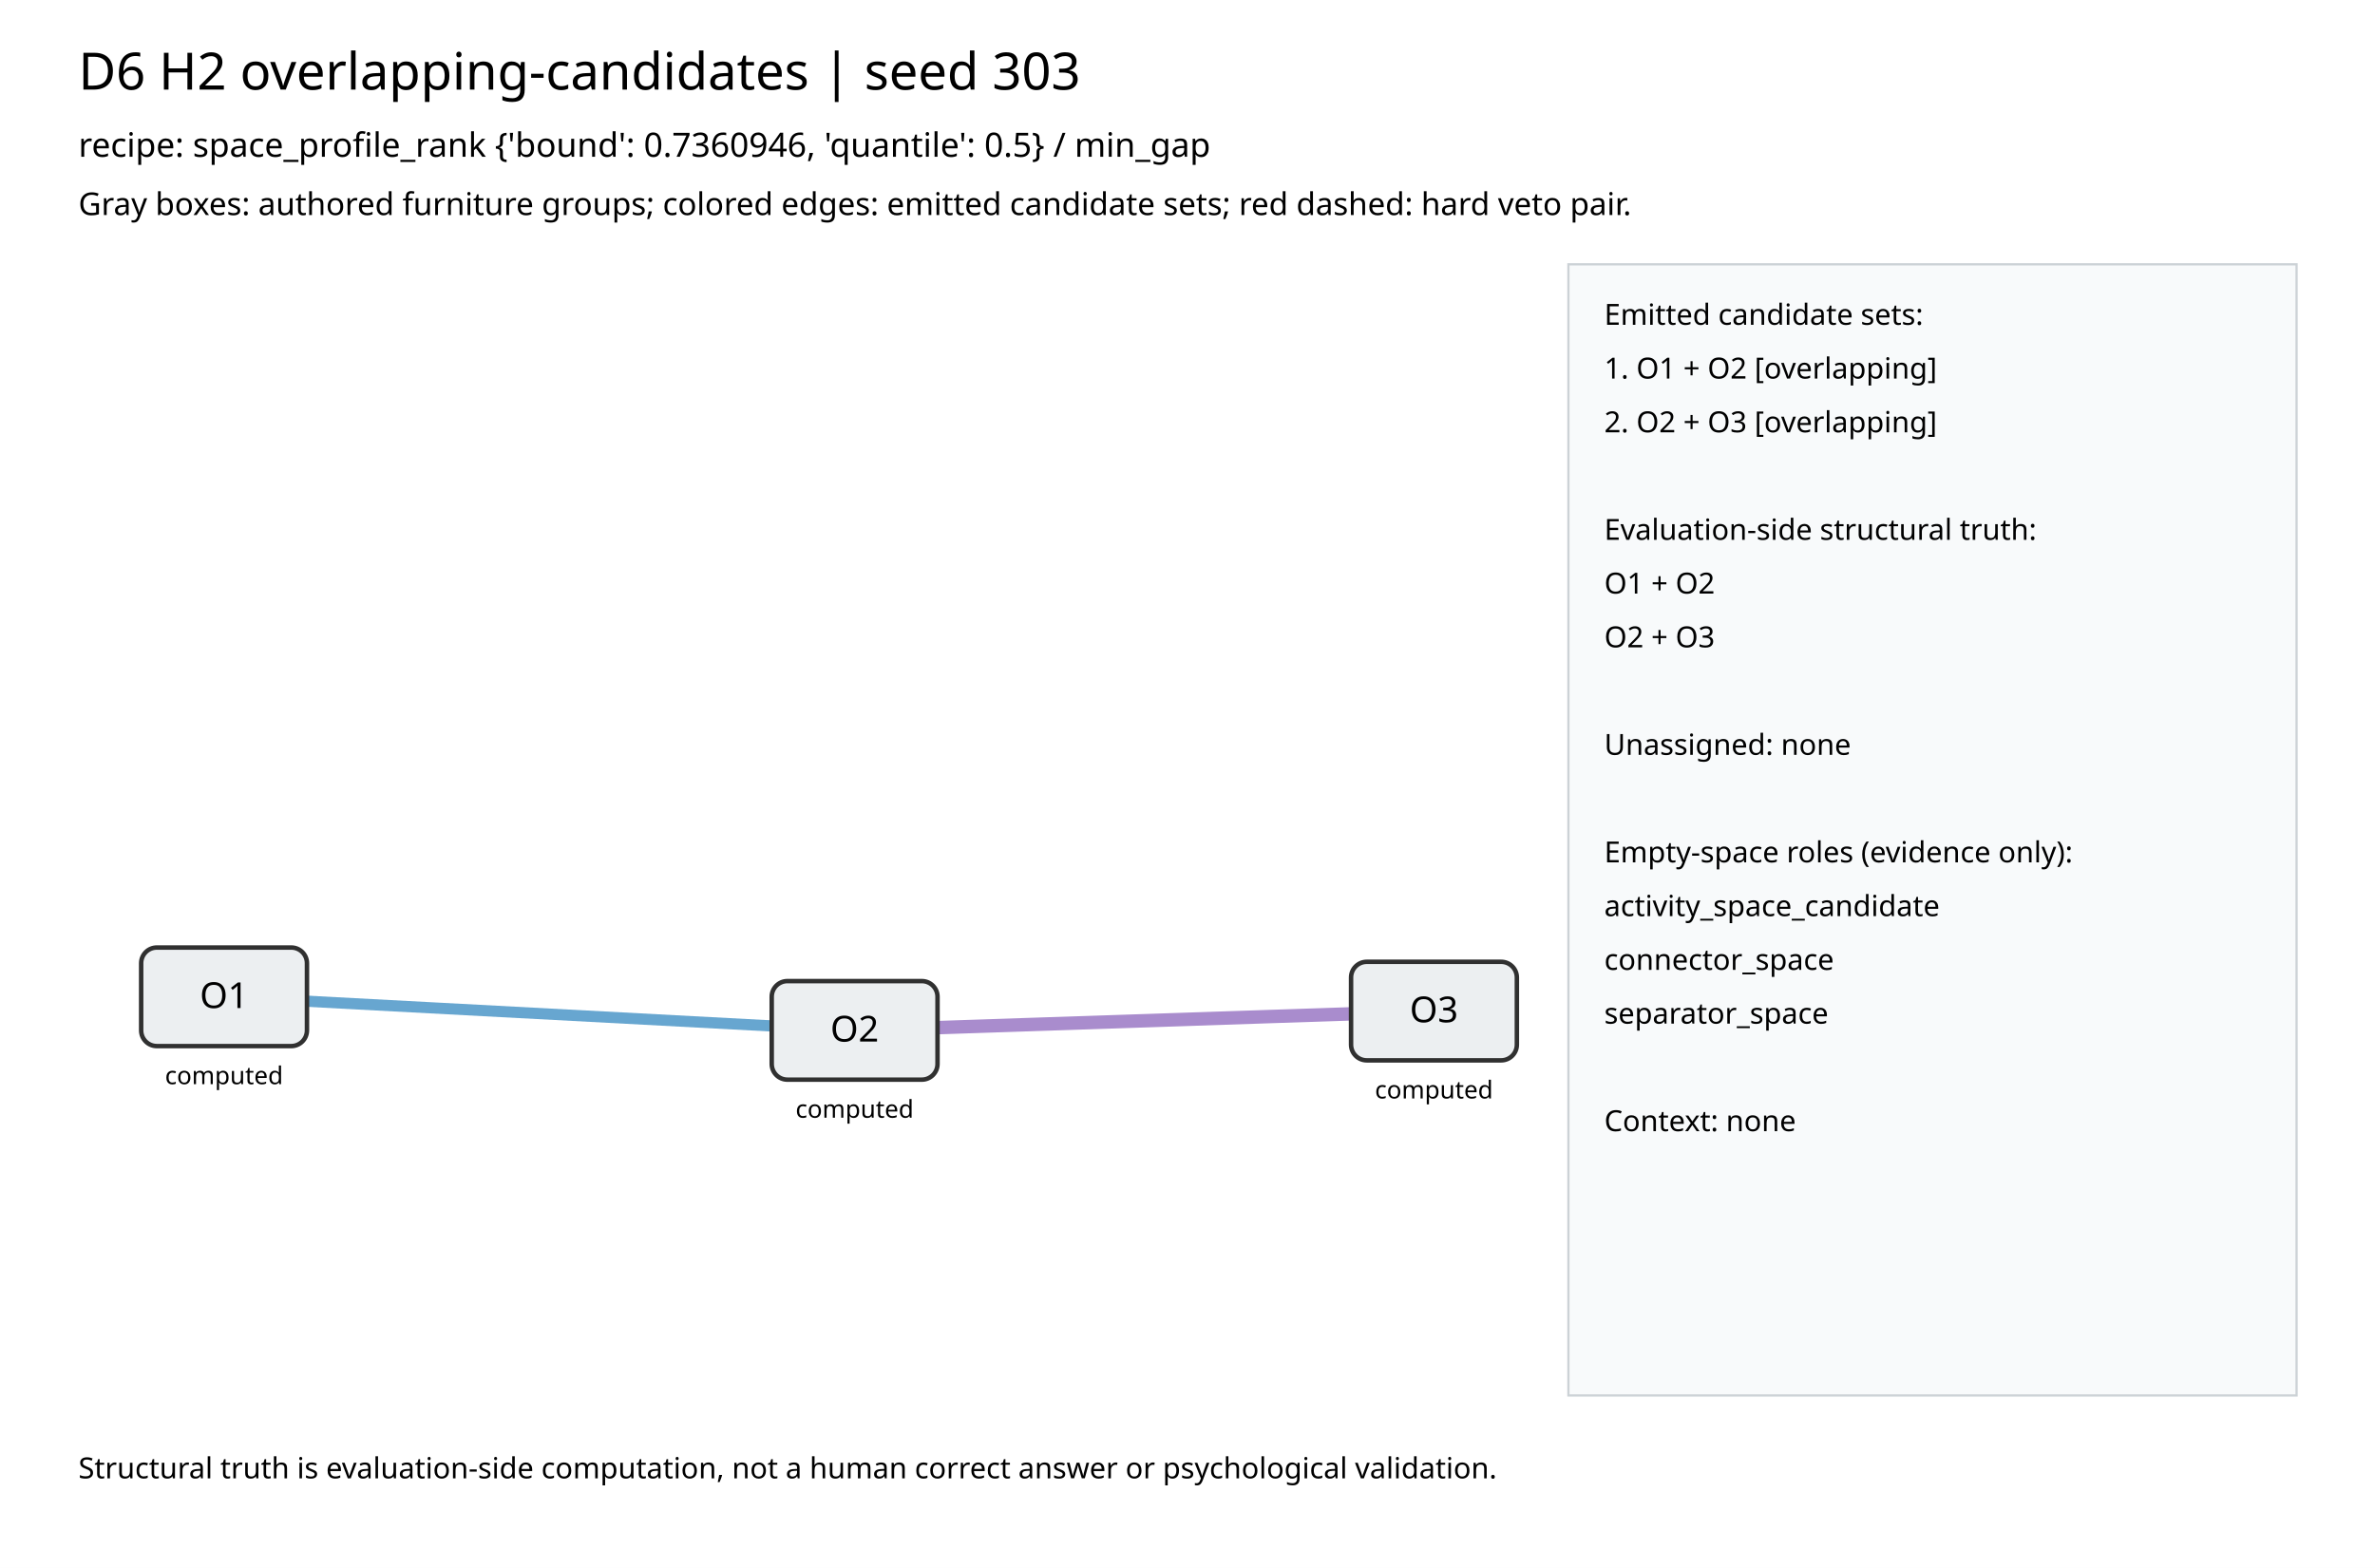
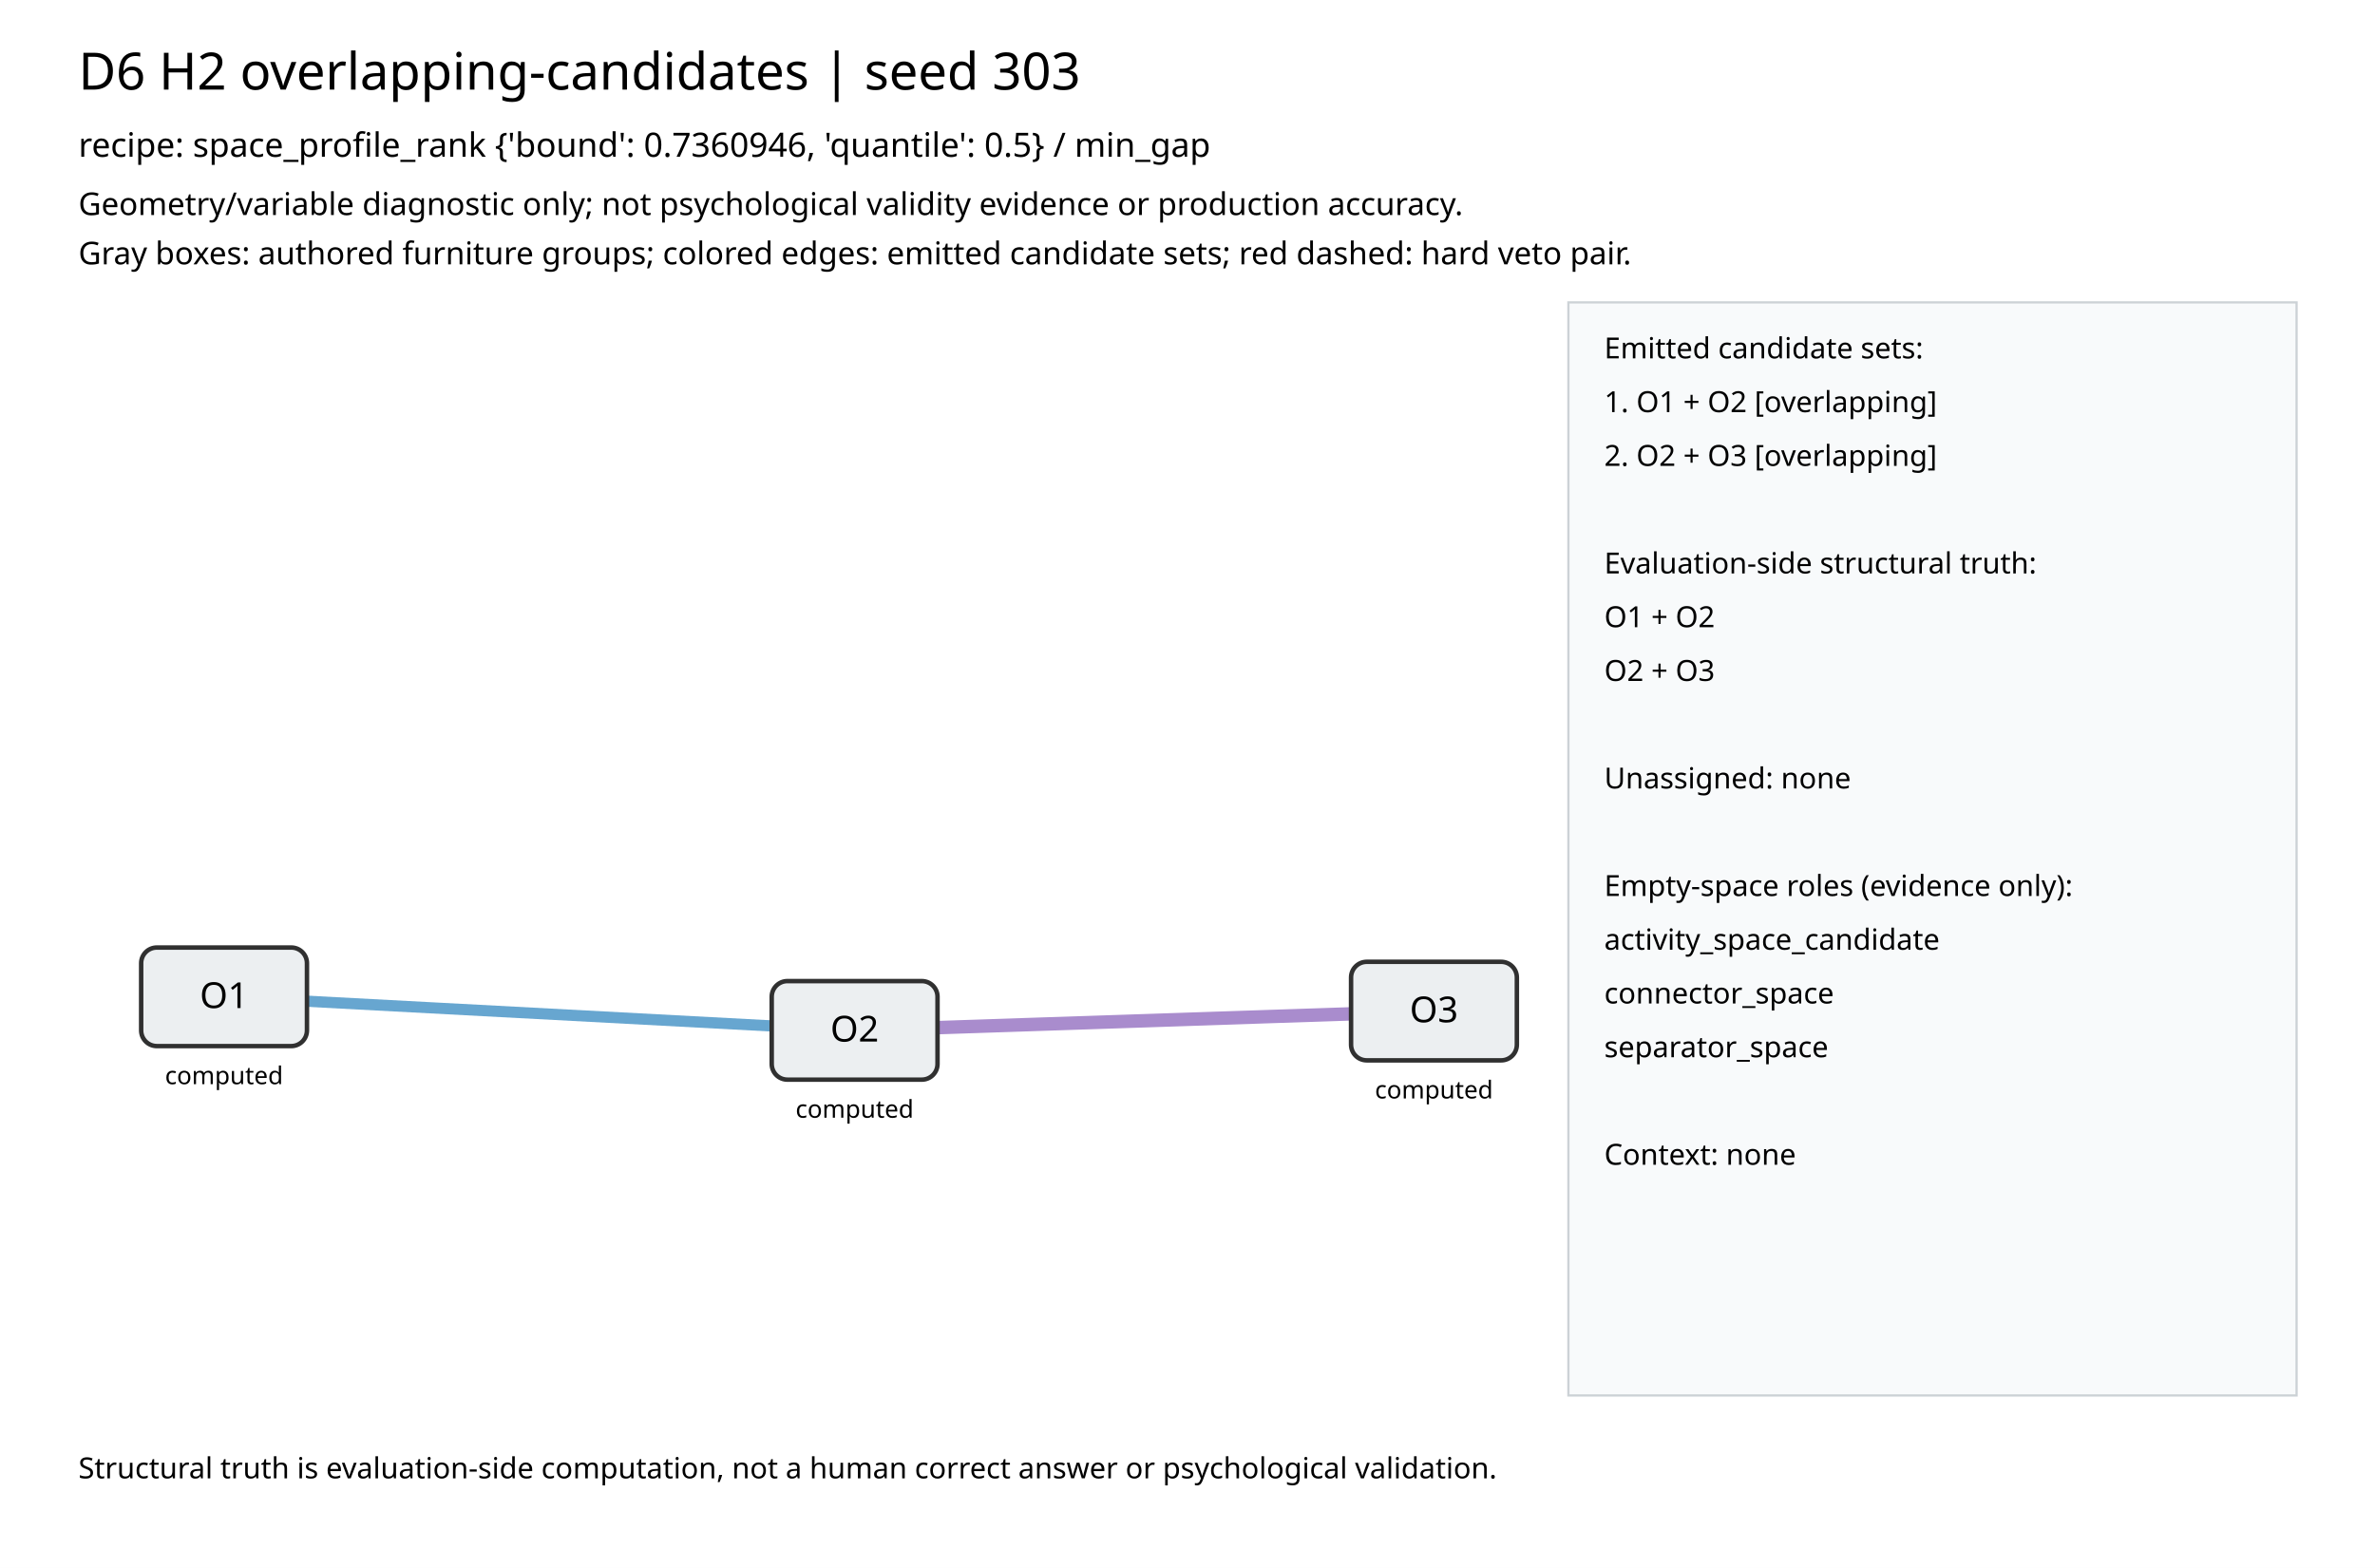
<svg xmlns="http://www.w3.org/2000/svg" width="1060" height="700" viewBox="0 0 1060 700">
  <rect width="1060" height="700" fill="#fff" />
  <text x="35" y="40" font-size="23" font-family="sans-serif">D6 H2 overlapping-candidates | seed 303</text>
  <text x="35" y="70" font-size="15" font-family="sans-serif">recipe: space_profile_rank {'bound': 0.7360946, 'quantile': 0.5} / min_gap</text>
-   <text x="35" y="96" font-size="14" font-family="sans-serif">Gray boxes: authored furniture groups; colored edges: emitted candidate sets; red dashed: hard veto pair.</text>
+   <text x="35" y="96" font-size="14" font-family="sans-serif">Geometry/variable diagnostic only; not psychological validity evidence or production accuracy.</text>
+   <text x="35" y="118" font-size="14" font-family="sans-serif">Gray boxes: authored furniture groups; colored edges: emitted candidate sets; red dashed: hard veto pair.</text>
  <line x1="100.00" y1="445.02" x2="381.43" y2="460.00" stroke="#1677b7" stroke-width="5" opacity="0.65" />
  <line x1="381.43" y1="460.00" x2="640.00" y2="451.39" stroke="#7b4eb2" stroke-width="6" opacity="0.65" />
  <rect x="63.00" y="423.02" width="74" height="44" rx="7" fill="#eceff1" stroke="#303030" stroke-width="2" />
  <text x="100.00" y="450.02" text-anchor="middle" font-size="16" font-family="sans-serif">O1</text>
  <text x="100.00" y="484.02" text-anchor="middle" font-size="11" font-family="sans-serif">computed</text>
  <rect x="344.43" y="438.00" width="74" height="44" rx="7" fill="#eceff1" stroke="#303030" stroke-width="2" />
  <text x="381.43" y="465.00" text-anchor="middle" font-size="16" font-family="sans-serif">O2</text>
  <text x="381.43" y="499.00" text-anchor="middle" font-size="11" font-family="sans-serif">computed</text>
  <rect x="603.00" y="429.39" width="74" height="44" rx="7" fill="#eceff1" stroke="#303030" stroke-width="2" />
  <text x="640.00" y="456.39" text-anchor="middle" font-size="16" font-family="sans-serif">O3</text>
  <text x="640.00" y="490.39" text-anchor="middle" font-size="11" font-family="sans-serif">computed</text>
-   <rect x="700" y="118" width="325" height="505" fill="#f8fafb" stroke="#ccd2d6" />
-   <text x="716" y="145" font-size="13" font-family="sans-serif">Emitted candidate sets:</text>
-   <text x="716" y="169" font-size="13" font-family="sans-serif">1. O1 + O2 [overlapping]</text>
-   <text x="716" y="193" font-size="13" font-family="sans-serif">2. O2 + O3 [overlapping]</text>
-   <text x="716" y="217" font-size="13" font-family="sans-serif" />
-   <text x="716" y="241" font-size="13" font-family="sans-serif">Evaluation-side structural truth:</text>
-   <text x="716" y="265" font-size="13" font-family="sans-serif">O1 + O2</text>
-   <text x="716" y="289" font-size="13" font-family="sans-serif">O2 + O3</text>
-   <text x="716" y="313" font-size="13" font-family="sans-serif" />
-   <text x="716" y="337" font-size="13" font-family="sans-serif">Unassigned: none</text>
-   <text x="716" y="361" font-size="13" font-family="sans-serif" />
-   <text x="716" y="385" font-size="13" font-family="sans-serif">Empty-space roles (evidence only):</text>
-   <text x="716" y="409" font-size="13" font-family="sans-serif">activity_space_candidate</text>
-   <text x="716" y="433" font-size="13" font-family="sans-serif">connector_space</text>
-   <text x="716" y="457" font-size="13" font-family="sans-serif">separator_space</text>
-   <text x="716" y="481" font-size="13" font-family="sans-serif" />
-   <text x="716" y="505" font-size="13" font-family="sans-serif">Context: none</text>
+   <rect x="700" y="135" width="325" height="488" fill="#f8fafb" stroke="#ccd2d6" />
+   <text x="716" y="160" font-size="13" font-family="sans-serif">Emitted candidate sets:</text>
+   <text x="716" y="184" font-size="13" font-family="sans-serif">1. O1 + O2 [overlapping]</text>
+   <text x="716" y="208" font-size="13" font-family="sans-serif">2. O2 + O3 [overlapping]</text>
+   <text x="716" y="232" font-size="13" font-family="sans-serif" />
+   <text x="716" y="256" font-size="13" font-family="sans-serif">Evaluation-side structural truth:</text>
+   <text x="716" y="280" font-size="13" font-family="sans-serif">O1 + O2</text>
+   <text x="716" y="304" font-size="13" font-family="sans-serif">O2 + O3</text>
+   <text x="716" y="328" font-size="13" font-family="sans-serif" />
+   <text x="716" y="352" font-size="13" font-family="sans-serif">Unassigned: none</text>
+   <text x="716" y="376" font-size="13" font-family="sans-serif" />
+   <text x="716" y="400" font-size="13" font-family="sans-serif">Empty-space roles (evidence only):</text>
+   <text x="716" y="424" font-size="13" font-family="sans-serif">activity_space_candidate</text>
+   <text x="716" y="448" font-size="13" font-family="sans-serif">connector_space</text>
+   <text x="716" y="472" font-size="13" font-family="sans-serif">separator_space</text>
+   <text x="716" y="496" font-size="13" font-family="sans-serif" />
+   <text x="716" y="520" font-size="13" font-family="sans-serif">Context: none</text>
  <text x="35" y="660" font-size="13" font-family="sans-serif">Structural truth is evaluation-side computation, not a human correct answer or psychological validation.</text>
</svg>
